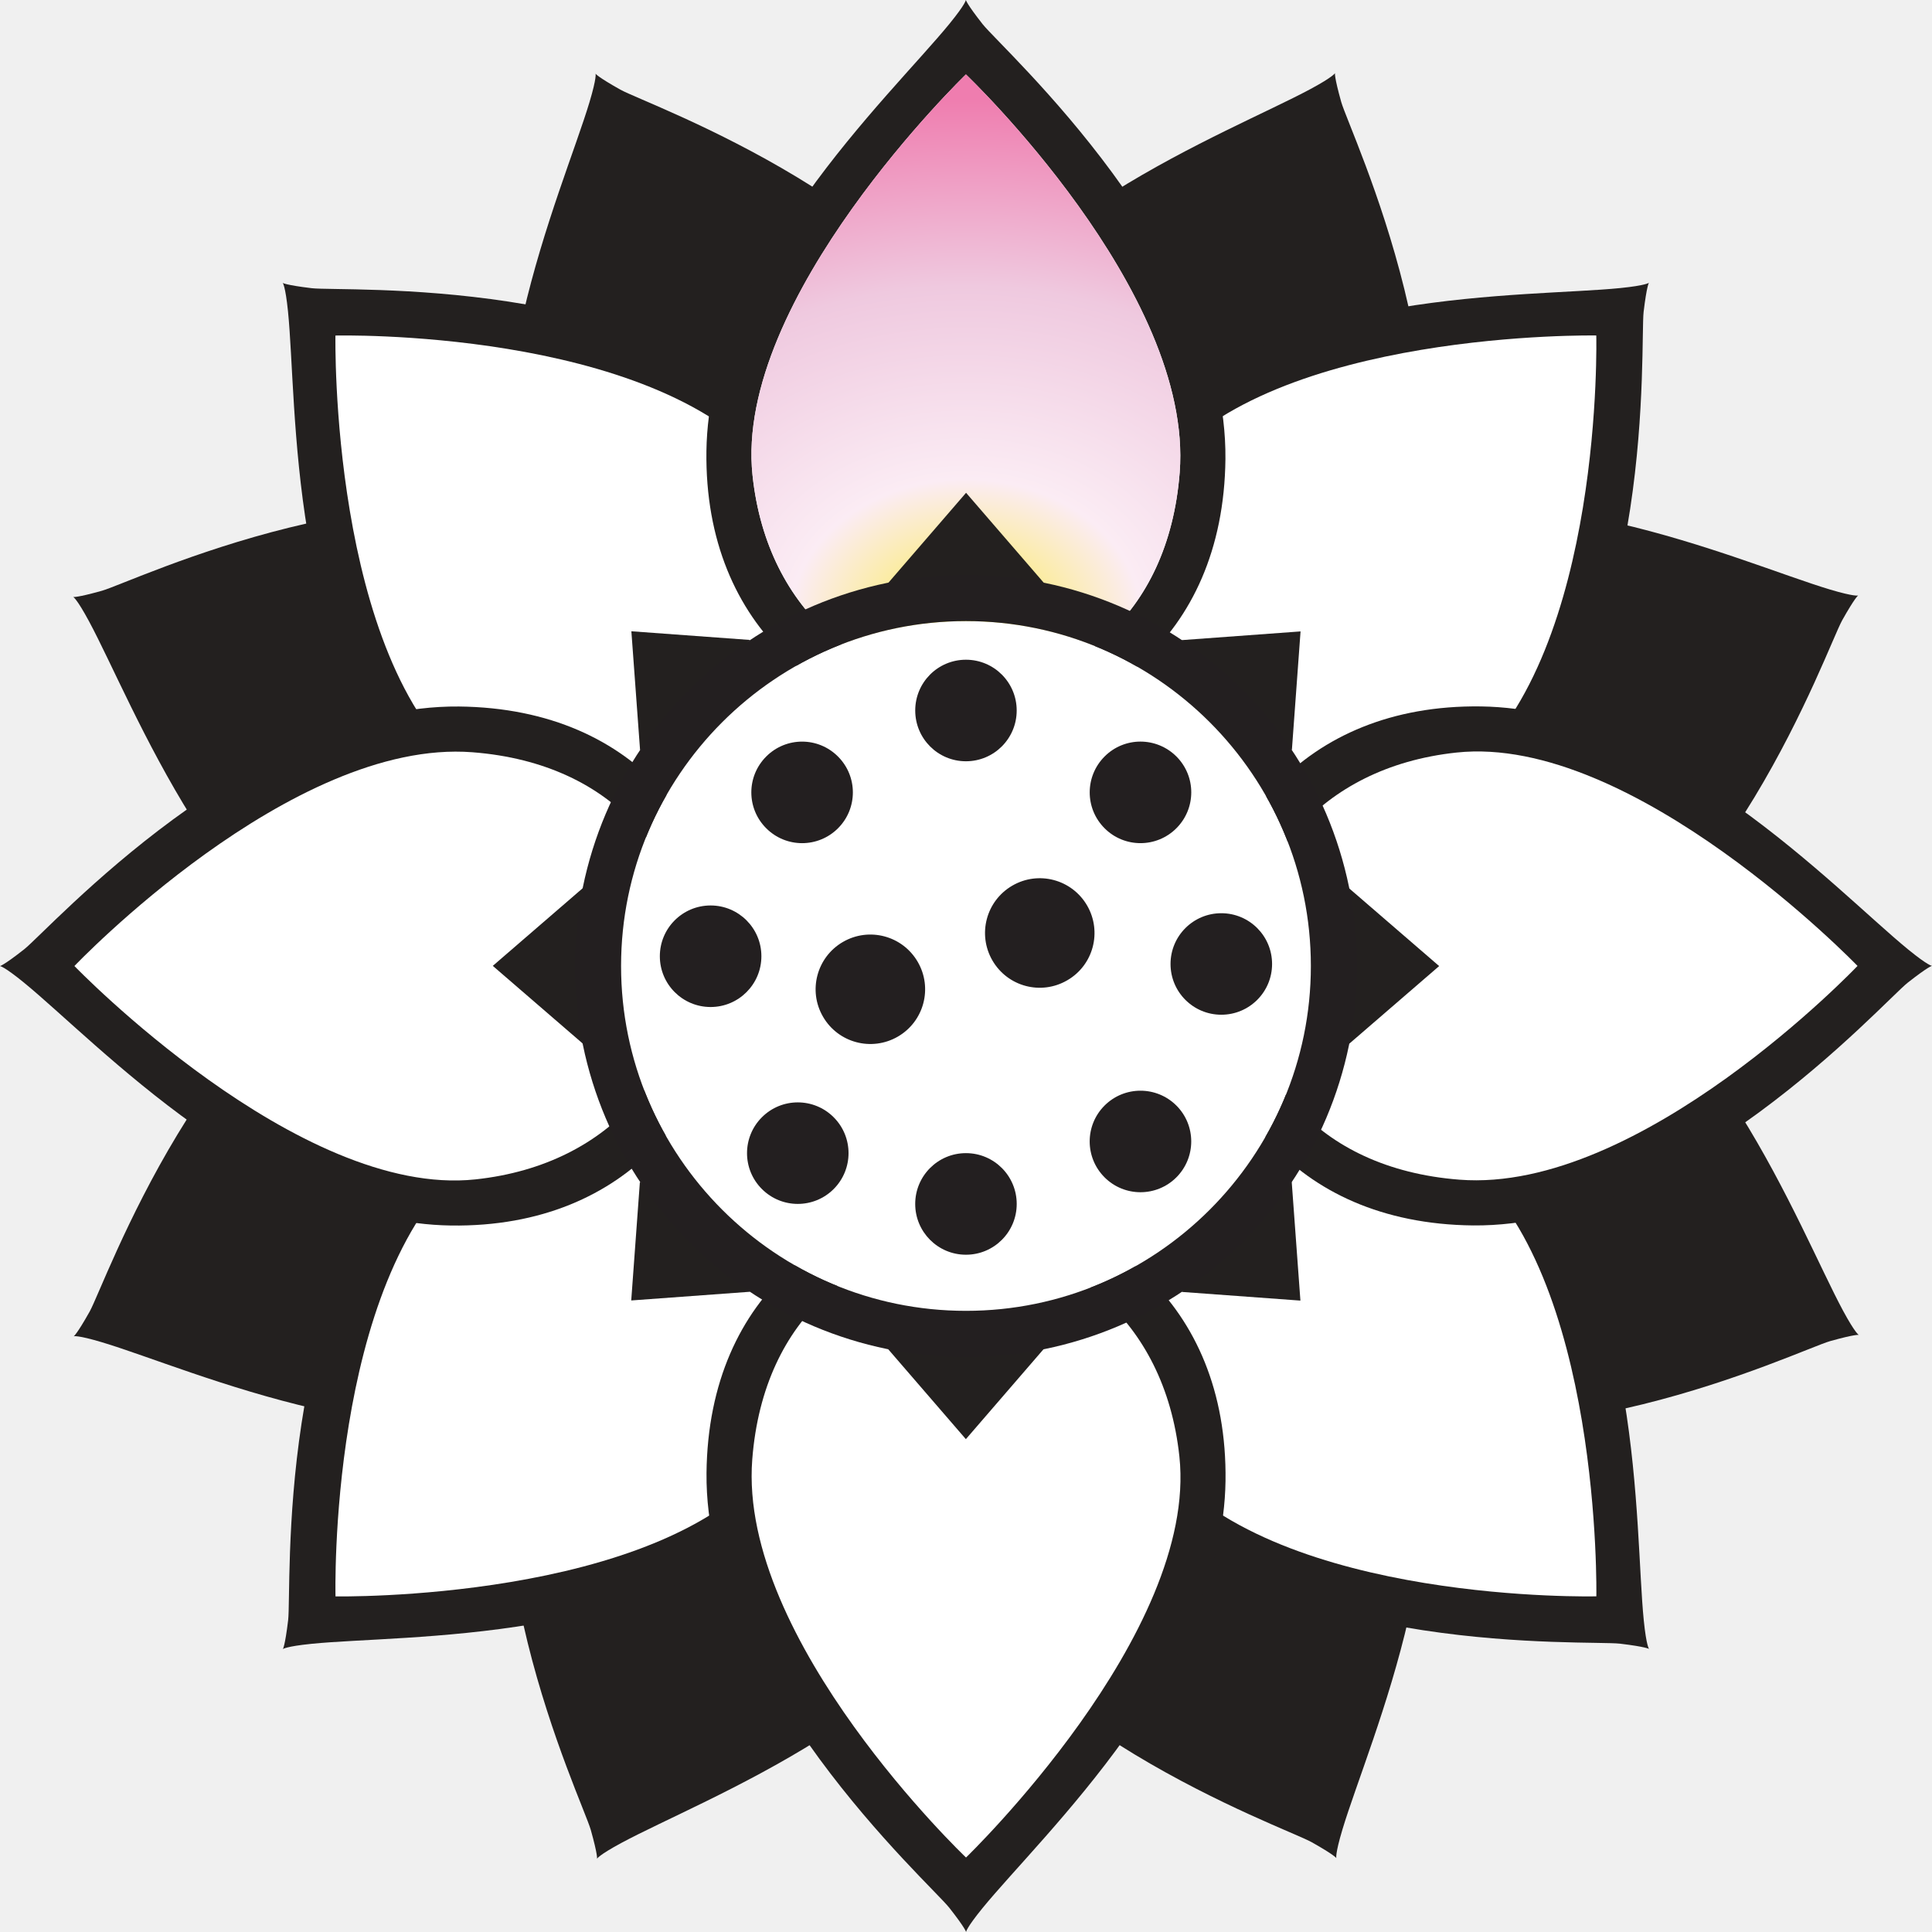
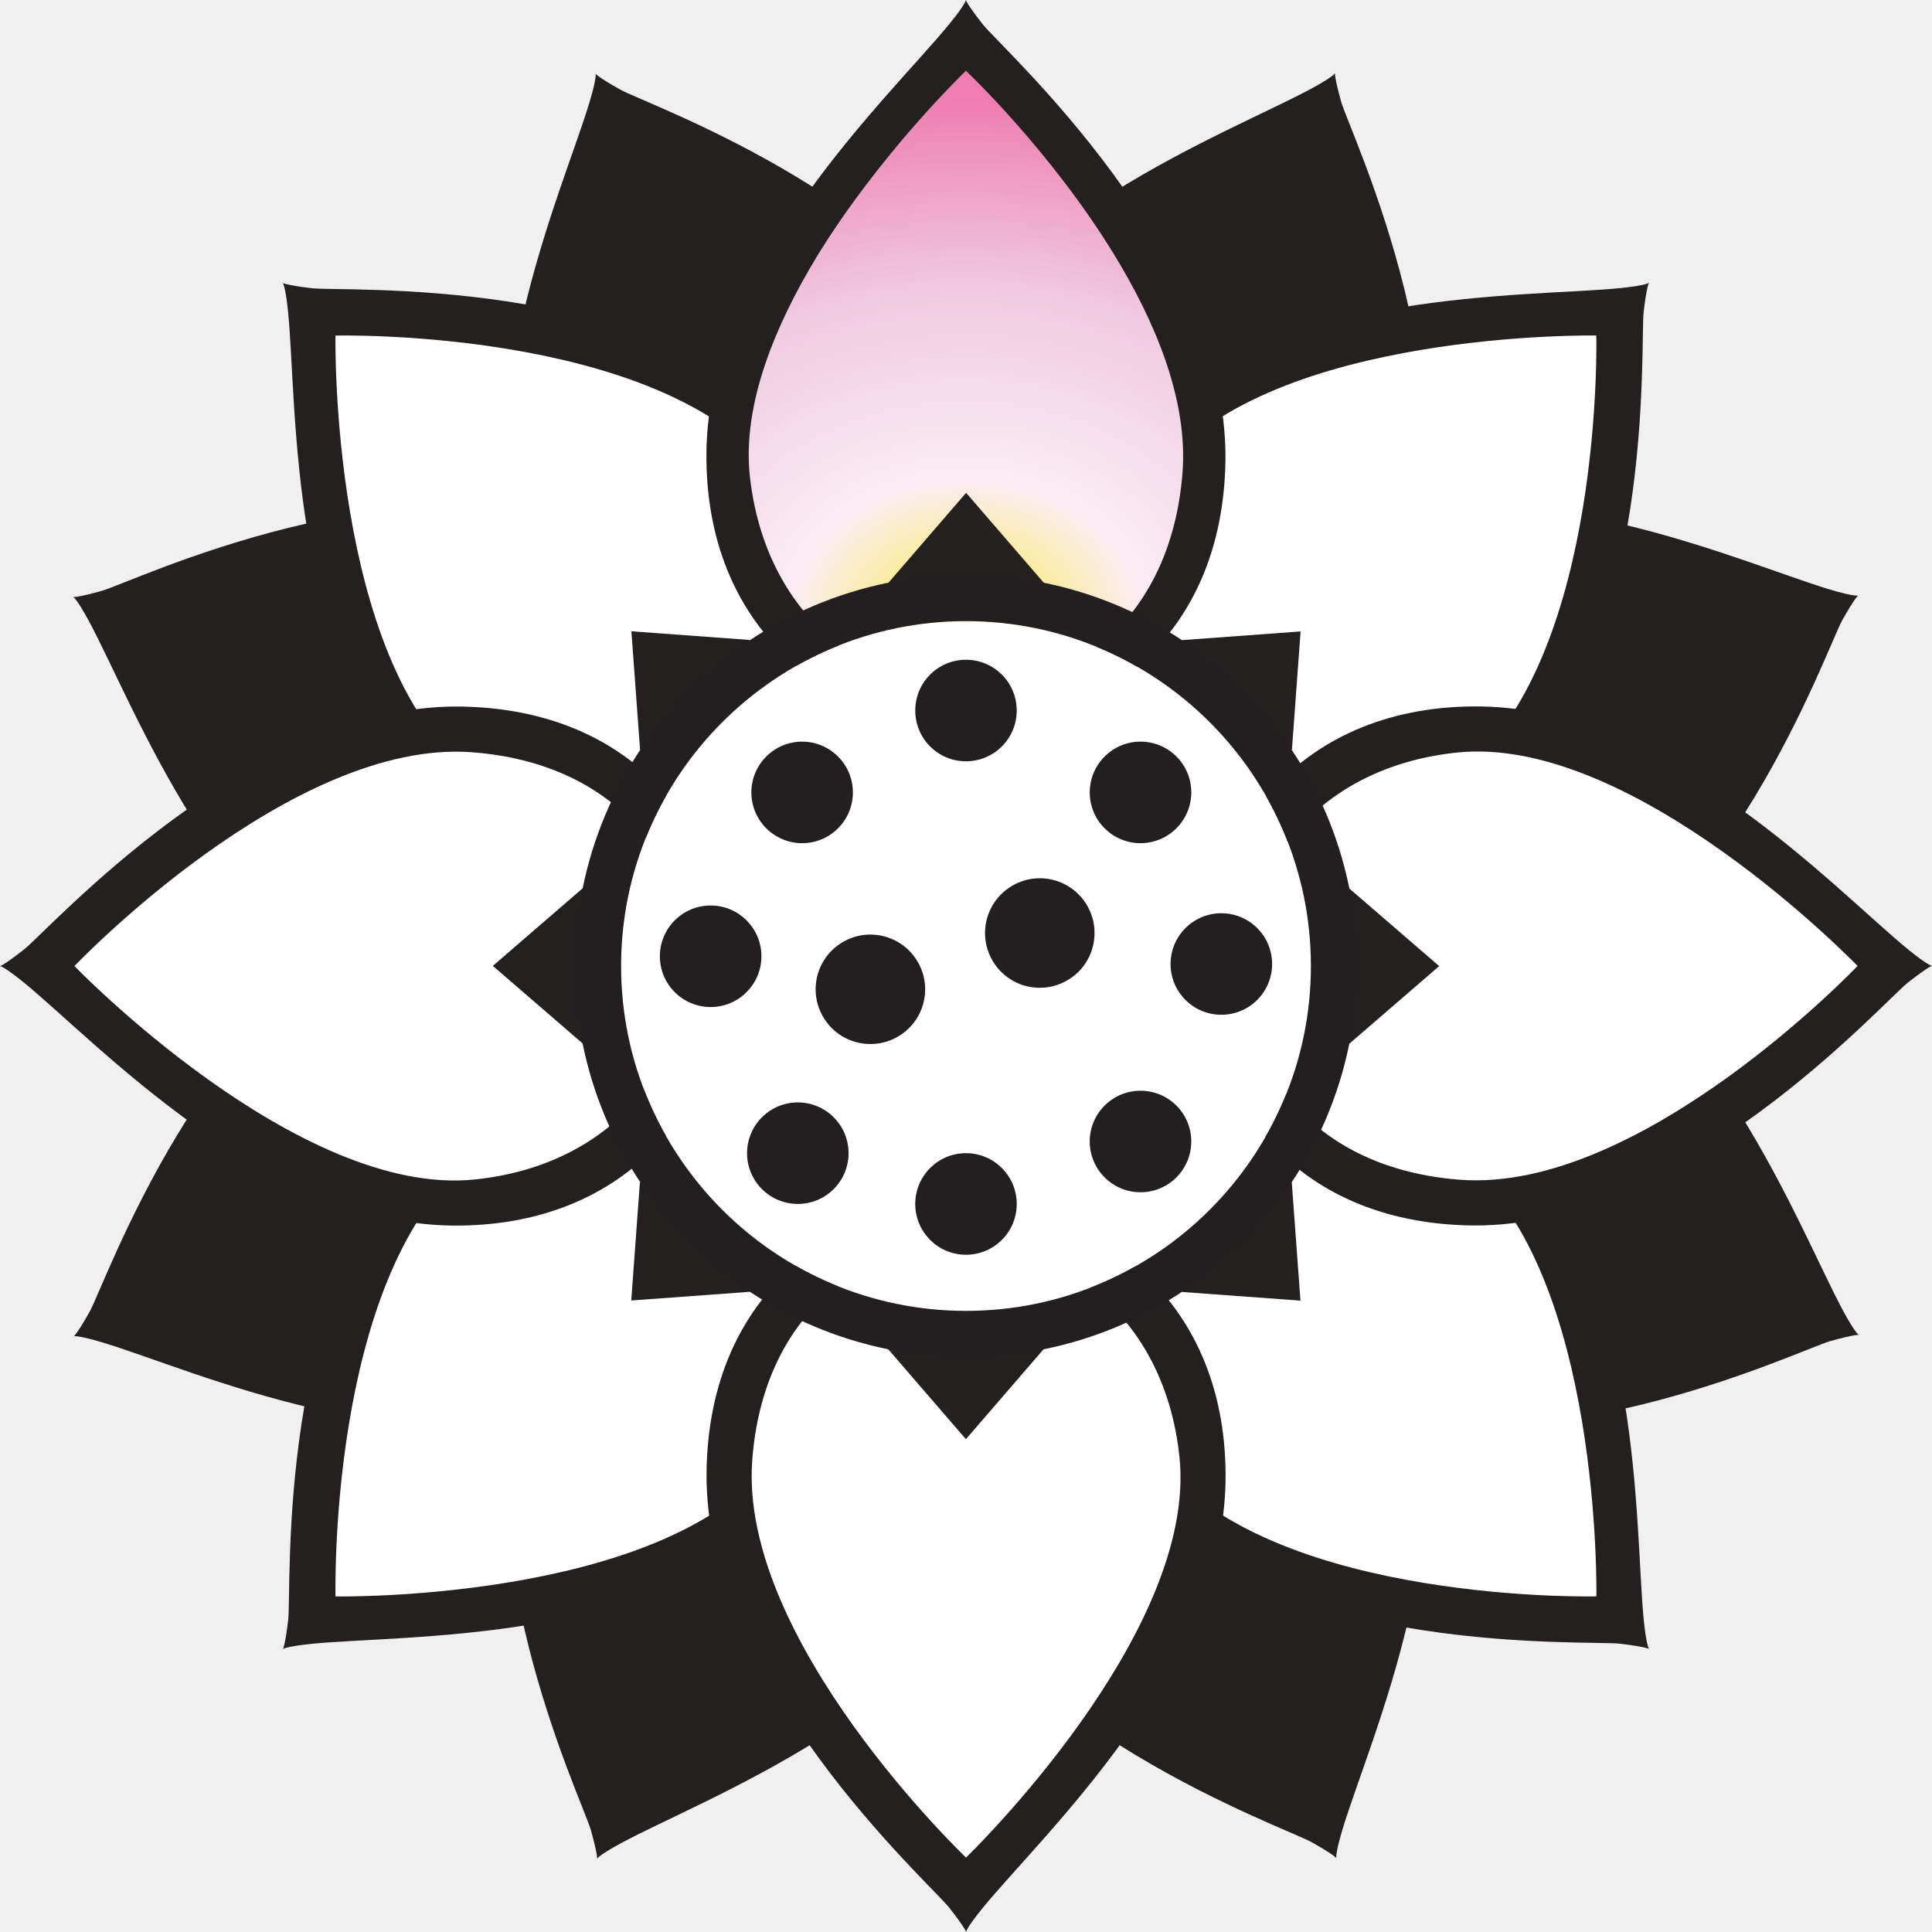
<svg xmlns="http://www.w3.org/2000/svg" width="400px" height="400px" version="1.1" xml:space="preserve" style="fill-rule:evenodd;clip-rule:evenodd;stroke-linejoin:round;stroke-miterlimit:2;">
-   <g transform="matrix(1,0,0,1,-0.006296,-0.006296)">
-     <g id="Layer1">
+   <g id="Layer1">
+     <g>
+       <g transform="matrix(100.9505,41.76714,41.76714,-100.9505,112.2667,82.81284)">
+         <path d="M-0.143,0.61C-0.143,0.61 -0.138,0.605 -0.133,0.556C-0.115,0.378 -0.133,-0.088 0.114,-0.342C0.59,-0.831 1.304,-0.151 0.82,0.343C0.543,0.625 -0.026,0.593 -0.088,0.6C-0.138,0.606 -0.143,0.61 -0.143,0.61Z" style="fill:rgb(35,32,31);fill-rule:nonzero;" />
+       </g>
+       <g transform="matrix(41.76714,-100.9505,-100.9505,-41.76714,82.82576,287.7107)">
+         <path d="M-0.143,0.61C-0.143,0.61 -0.138,0.605 -0.133,0.556C-0.115,0.378 -0.133,-0.088 0.114,-0.342C0.59,-0.831 1.304,-0.151 0.82,0.343C0.543,0.625 -0.026,0.593 -0.088,0.6C-0.138,0.606 -0.143,0.61 -0.143,0.61Z" style="fill:rgb(35,32,31);fill-rule:nonzero;" />
+       </g>
+       <g transform="matrix(-100.9505,-41.76714,-41.76714,100.9505,287.7237,317.1517)">
+         <path d="M-0.143,0.61C-0.143,0.61 -0.138,0.605 -0.133,0.556C-0.115,0.378 -0.133,-0.088 0.114,-0.342C0.59,-0.831 1.304,-0.151 0.82,0.343C0.543,0.625 -0.026,0.593 -0.088,0.6C-0.138,0.606 -0.143,0.61 -0.143,0.61Z" style="fill:rgb(35,32,31);fill-rule:nonzero;" />
+       </g>
+       <g transform="matrix(-41.76714,100.9505,100.9505,41.76714,317.1646,112.2538)">
+         <path d="M-0.143,0.61C-0.143,0.61 -0.138,0.605 -0.133,0.556C-0.115,0.378 -0.133,-0.088 0.114,-0.342C0.59,-0.831 1.304,-0.151 0.82,0.343C0.543,0.625 -0.026,0.593 -0.088,0.6C-0.138,0.606 -0.143,0.61 -0.143,0.61Z" style="fill:rgb(35,32,31);fill-rule:nonzero;" />
+       </g>
+       <g transform="matrix(100.9166,-41.84893,-41.84893,-100.9166,55.12306,179.1769)">
+         <path d="M-0.143,0.61C-0.143,0.61 -0.138,0.605 -0.133,0.556C-0.115,0.378 -0.133,-0.088 0.114,-0.342C0.59,-0.831 1.304,-0.151 0.82,0.343C0.543,0.625 -0.026,0.593 -0.088,0.6C-0.138,0.606 -0.143,0.61 -0.143,0.61Z" style="fill:rgb(35,32,31);fill-rule:nonzero;" />
+       </g>
+       <g transform="matrix(-41.84893,-100.9166,-100.9166,41.84893,179.1899,344.8795)">
+         <path d="M-0.143,0.61C-0.143,0.61 -0.138,0.605 -0.133,0.556C-0.115,0.378 -0.133,-0.088 0.114,-0.342C0.59,-0.831 1.304,-0.151 0.82,0.343C0.543,0.625 -0.026,0.593 -0.088,0.6C-0.138,0.606 -0.143,0.61 -0.143,0.61Z" style="fill:rgb(35,32,31);fill-rule:nonzero;" />
+       </g>
+       <g transform="matrix(-100.9166,41.84893,41.84893,100.9166,344.8924,220.8127)">
+         <path d="M-0.143,0.61C-0.143,0.61 -0.138,0.605 -0.133,0.556C-0.115,0.378 -0.133,-0.088 0.114,-0.342C0.59,-0.831 1.304,-0.151 0.82,0.343C0.543,0.625 -0.026,0.593 -0.088,0.6C-0.138,0.606 -0.143,0.61 -0.143,0.61Z" style="fill:rgb(35,32,31);fill-rule:nonzero;" />
+       </g>
+       <g transform="matrix(41.84893,100.9166,100.9166,-41.84893,220.8256,55.11012)">
+         <path d="M-0.143,0.61C-0.143,0.61 -0.138,0.605 -0.133,0.556C-0.115,0.378 -0.133,-0.088 0.114,-0.342C0.59,-0.831 1.304,-0.151 0.82,0.343C0.543,0.625 -0.026,0.593 -0.088,0.6C-0.138,0.606 -0.143,0.61 -0.143,0.61Z" style="fill:rgb(35,32,31);fill-rule:nonzero;" />
+       </g>
+     </g>
+     <g>
      <g>
-         <g transform="matrix(100.9505,41.76714,41.76714,-100.9505,112.2667,82.81284)">
+         <g transform="matrix(109.2497,0.031365,0.031365,-109.2497,74.14596,125.2279)">
          <path d="M-0.143,0.61C-0.143,0.61 -0.138,0.605 -0.133,0.556C-0.115,0.378 -0.133,-0.088 0.114,-0.342C0.59,-0.831 1.304,-0.151 0.82,0.343C0.543,0.625 -0.026,0.593 -0.088,0.6C-0.138,0.606 -0.143,0.61 -0.143,0.61Z" style="fill:rgb(35,32,31);fill-rule:nonzero;" />
        </g>
-         <g transform="matrix(41.76714,-100.9505,-100.9505,-41.76714,82.82576,287.7107)">
-           <path d="M-0.143,0.61C-0.143,0.61 -0.138,0.605 -0.133,0.556C-0.115,0.378 -0.133,-0.088 0.114,-0.342C0.59,-0.831 1.304,-0.151 0.82,0.343C0.543,0.625 -0.026,0.593 -0.088,0.6C-0.138,0.606 -0.143,0.61 -0.143,0.61Z" style="fill:rgb(35,32,31);fill-rule:nonzero;" />
-         </g>
-         <g transform="matrix(-100.9505,-41.76714,-41.76714,100.9505,287.7237,317.1517)">
-           <path d="M-0.143,0.61C-0.143,0.61 -0.138,0.605 -0.133,0.556C-0.115,0.378 -0.133,-0.088 0.114,-0.342C0.59,-0.831 1.304,-0.151 0.82,0.343C0.543,0.625 -0.026,0.593 -0.088,0.6C-0.138,0.606 -0.143,0.61 -0.143,0.61Z" style="fill:rgb(35,32,31);fill-rule:nonzero;" />
-         </g>
-         <g transform="matrix(-41.76714,100.9505,100.9505,41.76714,317.1646,112.2538)">
-           <path d="M-0.143,0.61C-0.143,0.61 -0.138,0.605 -0.133,0.556C-0.115,0.378 -0.133,-0.088 0.114,-0.342C0.59,-0.831 1.304,-0.151 0.82,0.343C0.543,0.625 -0.026,0.593 -0.088,0.6C-0.138,0.606 -0.143,0.61 -0.143,0.61Z" style="fill:rgb(35,32,31);fill-rule:nonzero;" />
-         </g>
-         <g transform="matrix(100.9166,-41.84893,-41.84893,-100.9166,55.12306,179.1769)">
-           <path d="M-0.143,0.61C-0.143,0.61 -0.138,0.605 -0.133,0.556C-0.115,0.378 -0.133,-0.088 0.114,-0.342C0.59,-0.831 1.304,-0.151 0.82,0.343C0.543,0.625 -0.026,0.593 -0.088,0.6C-0.138,0.606 -0.143,0.61 -0.143,0.61Z" style="fill:rgb(35,32,31);fill-rule:nonzero;" />
-         </g>
-         <g transform="matrix(-41.84893,-100.9166,-100.9166,41.84893,179.1899,344.8795)">
-           <path d="M-0.143,0.61C-0.143,0.61 -0.138,0.605 -0.133,0.556C-0.115,0.378 -0.133,-0.088 0.114,-0.342C0.59,-0.831 1.304,-0.151 0.82,0.343C0.543,0.625 -0.026,0.593 -0.088,0.6C-0.138,0.606 -0.143,0.61 -0.143,0.61Z" style="fill:rgb(35,32,31);fill-rule:nonzero;" />
-         </g>
-         <g transform="matrix(-100.9166,41.84893,41.84893,100.9166,344.8924,220.8127)">
-           <path d="M-0.143,0.61C-0.143,0.61 -0.138,0.605 -0.133,0.556C-0.115,0.378 -0.133,-0.088 0.114,-0.342C0.59,-0.831 1.304,-0.151 0.82,0.343C0.543,0.625 -0.026,0.593 -0.088,0.6C-0.138,0.606 -0.143,0.61 -0.143,0.61Z" style="fill:rgb(35,32,31);fill-rule:nonzero;" />
-         </g>
-         <g transform="matrix(41.84893,100.9166,100.9166,-41.84893,220.8256,55.11012)">
-           <path d="M-0.143,0.61C-0.143,0.61 -0.138,0.605 -0.133,0.556C-0.115,0.378 -0.133,-0.088 0.114,-0.342C0.59,-0.831 1.304,-0.151 0.82,0.343C0.543,0.625 -0.026,0.593 -0.088,0.6C-0.138,0.606 -0.143,0.61 -0.143,0.61Z" style="fill:rgb(35,32,31);fill-rule:nonzero;" />
+         <g transform="matrix(91.02376,0.026132,0.026132,-91.02376,80.08884,122.6393)">
+           <path d="M-0.117,0.584C-0.117,0.584 -0.13,-0.15 0.185,-0.404C0.682,-0.805 1.299,-0.216 0.867,0.288C0.598,0.602 -0.117,0.584 -0.117,0.584Z" style="fill:white;fill-rule:nonzero;" />
        </g>
      </g>
      <g>
-         <g>
-           <g transform="matrix(109.2497,0.031365,0.031365,-109.2497,74.14596,125.2279)">
-             <path d="M-0.143,0.61C-0.143,0.61 -0.138,0.605 -0.133,0.556C-0.115,0.378 -0.133,-0.088 0.114,-0.342C0.59,-0.831 1.304,-0.151 0.82,0.343C0.543,0.625 -0.026,0.593 -0.088,0.6C-0.138,0.606 -0.143,0.61 -0.143,0.61Z" style="fill:rgb(35,32,31);fill-rule:nonzero;" />
-           </g>
-           <g transform="matrix(91.02376,0.026132,0.026132,-91.02376,80.08884,122.6393)">
-             <path d="M-0.117,0.584C-0.117,0.584 -0.13,-0.15 0.185,-0.404C0.682,-0.805 1.299,-0.216 0.867,0.288C0.598,0.602 -0.117,0.584 -0.117,0.584Z" style="fill:white;fill-rule:nonzero;" />
-           </g>
+         <g transform="matrix(0.031365,-109.2497,-109.2497,-0.031365,125.2183,325.8308)">
+           <path d="M-0.143,0.61C-0.143,0.61 -0.138,0.605 -0.133,0.556C-0.115,0.378 -0.133,-0.088 0.114,-0.342C0.59,-0.831 1.304,-0.151 0.82,0.343C0.543,0.625 -0.026,0.593 -0.088,0.6C-0.138,0.606 -0.143,0.61 -0.143,0.61Z" style="fill:rgb(35,32,31);fill-rule:nonzero;" />
        </g>
-         <g>
-           <g transform="matrix(0.031365,-109.2497,-109.2497,-0.031365,125.2183,325.8308)">
-             <path d="M-0.143,0.61C-0.143,0.61 -0.138,0.605 -0.133,0.556C-0.115,0.378 -0.133,-0.088 0.114,-0.342C0.59,-0.831 1.304,-0.151 0.82,0.343C0.543,0.625 -0.026,0.593 -0.088,0.6C-0.138,0.606 -0.143,0.61 -0.143,0.61Z" style="fill:rgb(35,32,31);fill-rule:nonzero;" />
-           </g>
-           <g transform="matrix(0.026132,-91.02376,-91.02376,-0.026132,122.6297,319.8879)">
-             <path d="M-0.117,0.584C-0.117,0.584 -0.13,-0.15 0.185,-0.404C0.682,-0.805 1.299,-0.216 0.867,0.288C0.598,0.602 -0.117,0.584 -0.117,0.584Z" style="fill:white;fill-rule:nonzero;" />
-           </g>
-         </g>
-         <g>
-           <g transform="matrix(-109.2497,-0.031365,-0.031365,109.2497,325.8212,274.7585)">
-             <path d="M-0.143,0.61C-0.143,0.61 -0.138,0.605 -0.133,0.556C-0.115,0.378 -0.133,-0.088 0.114,-0.342C0.59,-0.831 1.304,-0.151 0.82,0.343C0.543,0.625 -0.026,0.593 -0.088,0.6C-0.138,0.606 -0.143,0.61 -0.143,0.61Z" style="fill:rgb(35,32,31);fill-rule:nonzero;" />
-           </g>
-           <g transform="matrix(-91.02376,-0.026132,-0.026132,91.02376,319.8783,277.3471)">
-             <path d="M-0.117,0.584C-0.117,0.584 -0.13,-0.15 0.185,-0.404C0.682,-0.805 1.299,-0.216 0.867,0.288C0.598,0.602 -0.117,0.584 -0.117,0.584Z" style="fill:white;fill-rule:nonzero;" />
-           </g>
-         </g>
-         <g>
-           <g transform="matrix(-0.031365,109.2497,109.2497,0.031365,274.7489,74.15558)">
-             <path d="M-0.143,0.61C-0.143,0.61 -0.138,0.605 -0.133,0.556C-0.115,0.378 -0.133,-0.088 0.114,-0.342C0.59,-0.831 1.304,-0.151 0.82,0.343C0.543,0.625 -0.026,0.593 -0.088,0.6C-0.138,0.606 -0.143,0.61 -0.143,0.61Z" style="fill:rgb(35,32,31);fill-rule:nonzero;" />
-           </g>
-           <g transform="matrix(-0.026132,91.02376,91.02376,0.026132,277.3375,80.09846)">
-             <path d="M-0.117,0.584C-0.117,0.584 -0.13,-0.15 0.185,-0.404C0.682,-0.805 1.299,-0.216 0.867,0.288C0.598,0.602 -0.117,0.584 -0.117,0.584Z" style="fill:white;fill-rule:nonzero;" />
-           </g>
+         <g transform="matrix(0.026132,-91.02376,-91.02376,-0.026132,122.6297,319.8879)">
+           <path d="M-0.117,0.584C-0.117,0.584 -0.13,-0.15 0.185,-0.404C0.682,-0.805 1.299,-0.216 0.867,0.288C0.598,0.602 -0.117,0.584 -0.117,0.584Z" style="fill:white;fill-rule:nonzero;" />
        </g>
      </g>
      <g>
-         <g transform="matrix(-21.81887,21.80635,21.80635,21.81887,149.441,125.9989)">
-           <path d="M0.537,-0.321L0.015,0.283L1.06,0.285L0.537,-0.321Z" style="fill:rgb(35,32,31);fill-rule:nonzero;" />
+         <g transform="matrix(-109.2497,-0.031365,-0.031365,109.2497,325.8212,274.7585)">
+           <path d="M-0.143,0.61C-0.143,0.61 -0.138,0.605 -0.133,0.556C-0.115,0.378 -0.133,-0.088 0.114,-0.342C0.59,-0.831 1.304,-0.151 0.82,0.343C0.543,0.625 -0.026,0.593 -0.088,0.6C-0.138,0.606 -0.143,0.61 -0.143,0.61Z" style="fill:rgb(35,32,31);fill-rule:nonzero;" />
        </g>
-         <g transform="matrix(21.80635,21.81887,21.81887,-21.80635,125.9893,250.5358)">
-           <path d="M0.537,-0.321L0.015,0.283L1.06,0.285L0.537,-0.321Z" style="fill:rgb(35,32,31);fill-rule:nonzero;" />
-         </g>
-         <g transform="matrix(21.81887,-21.80635,-21.80635,-21.81887,250.5262,273.9875)">
-           <path d="M0.537,-0.321L0.015,0.283L1.06,0.285L0.537,-0.321Z" style="fill:rgb(35,32,31);fill-rule:nonzero;" />
-         </g>
-         <g transform="matrix(-21.80635,-21.81887,-21.81887,21.80635,273.9779,149.4506)">
-           <path d="M0.537,-0.321L0.015,0.283L1.06,0.285L0.537,-0.321Z" style="fill:rgb(35,32,31);fill-rule:nonzero;" />
+         <g transform="matrix(-91.02376,-0.026132,-0.026132,91.02376,319.8783,277.3471)">
+           <path d="M-0.117,0.584C-0.117,0.584 -0.13,-0.15 0.185,-0.404C0.682,-0.805 1.299,-0.216 0.867,0.288C0.598,0.602 -0.117,0.584 -0.117,0.584Z" style="fill:white;fill-rule:nonzero;" />
        </g>
      </g>
      <g>
-         <g>
-           <g transform="matrix(77.27336,-77.22901,-77.22901,-77.27336,58.1523,236.1136)">
-             <path d="M-0.143,0.61C-0.143,0.61 -0.138,0.605 -0.133,0.556C-0.115,0.378 -0.133,-0.088 0.114,-0.342C0.59,-0.831 1.304,-0.151 0.82,0.343C0.543,0.625 -0.026,0.593 -0.088,0.6C-0.138,0.606 -0.143,0.61 -0.143,0.61Z" style="fill:rgb(35,32,31);fill-rule:nonzero;" />
-           </g>
-           <g transform="matrix(64.382,-64.34504,-64.34504,-64.382,60.52415,230.0809)">
-             <path d="M-0.117,0.584C-0.117,0.584 -0.13,-0.15 0.185,-0.404C0.682,-0.805 1.299,-0.216 0.867,0.288C0.598,0.602 -0.117,0.584 -0.117,0.584Z" style="fill:white;fill-rule:nonzero;" />
-           </g>
+         <g transform="matrix(-0.031365,109.2497,109.2497,0.031365,274.7489,74.15558)">
+           <path d="M-0.143,0.61C-0.143,0.61 -0.138,0.605 -0.133,0.556C-0.115,0.378 -0.133,-0.088 0.114,-0.342C0.59,-0.831 1.304,-0.151 0.82,0.343C0.543,0.625 -0.026,0.593 -0.088,0.6C-0.138,0.606 -0.143,0.61 -0.143,0.61Z" style="fill:rgb(35,32,31);fill-rule:nonzero;" />
        </g>
-         <g>
-           <g transform="matrix(-77.22901,-77.27336,-77.27336,77.22901,236.1136,341.8477)">
-             <path d="M-0.143,0.61C-0.143,0.61 -0.138,0.605 -0.133,0.556C-0.115,0.378 -0.133,-0.088 0.114,-0.342C0.59,-0.831 1.304,-0.151 0.82,0.343C0.543,0.625 -0.026,0.593 -0.088,0.6C-0.138,0.606 -0.143,0.61 -0.143,0.61Z" style="fill:rgb(35,32,31);fill-rule:nonzero;" />
-           </g>
-           <g transform="matrix(-64.34504,-64.382,-64.382,64.34504,230.0809,339.4759)">
-             <path d="M-0.117,0.584C-0.117,0.584 -0.13,-0.15 0.185,-0.404C0.682,-0.805 1.299,-0.216 0.867,0.288C0.598,0.602 -0.117,0.584 -0.117,0.584Z" style="fill:white;fill-rule:nonzero;" />
-           </g>
-         </g>
-         <g>
-           <g transform="matrix(-77.27336,77.22901,77.22901,77.27336,341.8477,163.8864)">
-             <path d="M-0.143,0.61C-0.143,0.61 -0.138,0.605 -0.133,0.556C-0.115,0.378 -0.133,-0.088 0.114,-0.342C0.59,-0.831 1.304,-0.151 0.82,0.343C0.543,0.625 -0.026,0.593 -0.088,0.6C-0.138,0.606 -0.143,0.61 -0.143,0.61Z" style="fill:rgb(35,32,31);fill-rule:nonzero;" />
-           </g>
-           <g transform="matrix(-64.382,64.34504,64.34504,64.382,339.4759,169.9191)">
-             <path d="M-0.117,0.584C-0.117,0.584 -0.13,-0.15 0.185,-0.404C0.682,-0.805 1.299,-0.216 0.867,0.288C0.598,0.602 -0.117,0.584 -0.117,0.584Z" style="fill:white;fill-rule:nonzero;" />
-           </g>
-         </g>
-         <g>
-           <g transform="matrix(77.22901,77.27336,77.27336,-77.22901,163.8864,58.1523)">
-             <path d="M-0.143,0.61C-0.143,0.61 -0.138,0.605 -0.133,0.556C-0.115,0.378 -0.133,-0.088 0.114,-0.342C0.59,-0.831 1.304,-0.151 0.82,0.343C0.543,0.625 -0.026,0.593 -0.088,0.6C-0.138,0.606 -0.143,0.61 -0.143,0.61Z" style="fill:rgb(35,32,31);fill-rule:nonzero;" />
-           </g>
-           <g transform="matrix(64.34504,64.382,64.382,-64.34504,169.9191,60.52415)">
-             <path d="M-0.117,0.584C-0.117,0.584 -0.13,-0.15 0.185,-0.404C0.682,-0.805 1.299,-0.216 0.867,0.288C0.598,0.602 -0.117,0.584 -0.117,0.584Z" style="fill:white;fill-rule:nonzero;" />
-           </g>
+         <g transform="matrix(-0.026132,91.02376,91.02376,0.026132,277.3375,80.09846)">
+           <path d="M-0.117,0.584C-0.117,0.584 -0.13,-0.15 0.185,-0.404C0.682,-0.805 1.299,-0.216 0.867,0.288C0.598,0.602 -0.117,0.584 -0.117,0.584Z" style="fill:white;fill-rule:nonzero;" />
        </g>
      </g>
-       <g id="_1" transform="matrix(64.34504,64.382,64.382,-64.34504,169.9191,60.52415)">
-         <path d="M-0.117,0.584C-0.117,0.584 -0.13,-0.15 0.185,-0.404C0.682,-0.805 1.299,-0.216 0.867,0.288C0.598,0.602 -0.117,0.584 -0.117,0.584Z" style="fill:url(#_Radial1);fill-rule:nonzero;" />
+     </g>
+     <g>
+       <g transform="matrix(-21.81887,21.80635,21.80635,21.81887,149.441,125.9989)">
+         <path d="M0.537,-0.321L0.015,0.283L1.06,0.285L0.537,-0.321Z" style="fill:rgb(35,32,31);fill-rule:nonzero;" />
      </g>
+       <g transform="matrix(21.80635,21.81887,21.81887,-21.80635,125.9893,250.5358)">
+         <path d="M0.537,-0.321L0.015,0.283L1.06,0.285L0.537,-0.321Z" style="fill:rgb(35,32,31);fill-rule:nonzero;" />
+       </g>
+       <g transform="matrix(21.81887,-21.80635,-21.80635,-21.81887,250.5262,273.9875)">
+         <path d="M0.537,-0.321L0.015,0.283L1.06,0.285L0.537,-0.321Z" style="fill:rgb(35,32,31);fill-rule:nonzero;" />
+       </g>
+       <g transform="matrix(-21.80635,-21.81887,-21.81887,21.80635,273.9779,149.4506)">
+         <path d="M0.537,-0.321L0.015,0.283L1.06,0.285L0.537,-0.321Z" style="fill:rgb(35,32,31);fill-rule:nonzero;" />
+       </g>
+     </g>
+     <g>
      <g>
-         <g transform="matrix(-0.008856,30.84769,30.84769,0.008856,111.9391,183.4171)">
-           <path d="M0.537,-0.321L0.015,0.283L1.06,0.285L0.537,-0.321Z" style="fill:rgb(35,32,31);fill-rule:nonzero;" />
+         <g transform="matrix(77.27336,-77.22901,-77.22901,-77.27336,58.1523,236.1136)">
+           <path d="M-0.143,0.61C-0.143,0.61 -0.138,0.605 -0.133,0.556C-0.115,0.378 -0.133,-0.088 0.114,-0.342C0.59,-0.831 1.304,-0.151 0.82,0.343C0.543,0.625 -0.026,0.593 -0.088,0.6C-0.138,0.606 -0.143,0.61 -0.143,0.61Z" style="fill:rgb(35,32,31);fill-rule:nonzero;" />
        </g>
-         <g transform="matrix(30.84769,0.008856,0.008856,-30.84769,183.4171,288.0609)">
-           <path d="M0.537,-0.321L0.015,0.283L1.06,0.285L0.537,-0.321Z" style="fill:rgb(35,32,31);fill-rule:nonzero;" />
-         </g>
-         <g transform="matrix(0.008856,-30.84769,-30.84769,-0.008856,288.0609,216.5829)">
-           <path d="M0.537,-0.321L0.015,0.283L1.06,0.285L0.537,-0.321Z" style="fill:rgb(35,32,31);fill-rule:nonzero;" />
-         </g>
-         <g transform="matrix(-30.84769,-0.008856,-0.008856,30.84769,216.5829,111.9391)">
-           <path d="M0.537,-0.321L0.015,0.283L1.06,0.285L0.537,-0.321Z" style="fill:rgb(35,32,31);fill-rule:nonzero;" />
+         <g transform="matrix(64.382,-64.34504,-64.34504,-64.382,60.52415,230.0809)">
+           <path d="M-0.117,0.584C-0.117,0.584 -0.13,-0.15 0.185,-0.404C0.682,-0.805 1.299,-0.216 0.867,0.288C0.598,0.602 -0.117,0.584 -0.117,0.584Z" style="fill:white;fill-rule:nonzero;" />
        </g>
      </g>
      <g>
-         <g transform="matrix(-8.342978,0,0,8.342978,200,271.4075)">
-           <path d="M0,-17.118C4.719,-17.118 8.559,-13.278 8.559,-8.558C8.559,-3.84 4.719,0 0,0C-4.719,0 -8.559,-3.84 -8.559,-8.558C-8.559,-13.278 -4.719,-17.118 0,-17.118" style="fill:white;fill-rule:nonzero;" />
+         <g transform="matrix(-77.22901,-77.27336,-77.27336,77.22901,236.1136,341.8477)">
+           <path d="M-0.143,0.61C-0.143,0.61 -0.138,0.605 -0.133,0.556C-0.115,0.378 -0.133,-0.088 0.114,-0.342C0.59,-0.831 1.304,-0.151 0.82,0.343C0.543,0.625 -0.026,0.593 -0.088,0.6C-0.138,0.606 -0.143,0.61 -0.143,0.61Z" style="fill:rgb(35,32,31);fill-rule:nonzero;" />
        </g>
-         <g transform="matrix(8.342978,0,0,8.342978,200,280.9644)">
-           <path d="M0,-19.409C-5.351,-19.409 -9.705,-15.055 -9.705,-9.704C-9.705,-4.354 -5.351,0 0,0C5.351,0 9.705,-4.354 9.705,-9.704C9.705,-15.055 5.351,-19.409 0,-19.409M0,-1.146C-4.719,-1.146 -8.559,-4.985 -8.559,-9.704C-8.559,-14.424 -4.719,-18.263 0,-18.263C4.719,-18.263 8.559,-14.424 8.559,-9.704C8.559,-4.985 4.719,-1.146 0,-1.146" style="fill:rgb(35,31,32);fill-rule:nonzero;" />
+         <g transform="matrix(-64.34504,-64.382,-64.382,64.34504,230.0809,339.4759)">
+           <path d="M-0.117,0.584C-0.117,0.584 -0.13,-0.15 0.185,-0.404C0.682,-0.805 1.299,-0.216 0.867,0.288C0.598,0.602 -0.117,0.584 -0.117,0.584Z" style="fill:white;fill-rule:nonzero;" />
        </g>
-         <g transform="matrix(0,-8.342978,-8.342978,0,199.9983,136.6034)">
-           <path d="M-1.259,-1.259C-1.955,-1.259 -2.519,-0.696 -2.519,0.001C-2.519,0.697 -1.955,1.259 -1.259,1.259C-0.563,1.259 0.001,0.697 0.001,0.001C0.001,-0.696 -0.563,-1.259 -1.259,-1.259" style="fill:rgb(35,31,32);fill-rule:nonzero;" />
+       </g>
+       <g>
+         <g transform="matrix(-77.27336,77.22901,77.22901,77.27336,341.8477,163.8864)">
+           <path d="M-0.143,0.61C-0.143,0.61 -0.138,0.605 -0.133,0.556C-0.115,0.378 -0.133,-0.088 0.114,-0.342C0.59,-0.831 1.304,-0.151 0.82,0.343C0.543,0.625 -0.026,0.593 -0.088,0.6C-0.138,0.606 -0.143,0.61 -0.143,0.61Z" style="fill:rgb(35,32,31);fill-rule:nonzero;" />
        </g>
-         <g transform="matrix(0,-8.342978,-8.342978,0,200.0025,238.7598)">
-           <path d="M-1.26,-1.259C-0.564,-1.259 0.001,-0.696 0.001,0.001C0.001,0.697 -0.564,1.26 -1.26,1.26C-1.955,1.26 -2.52,0.697 -2.52,0.001C-2.52,-0.696 -1.955,-1.259 -1.26,-1.259" style="fill:rgb(35,31,32);fill-rule:nonzero;" />
+         <g transform="matrix(-64.382,64.34504,64.34504,64.382,339.4759,169.9191)">
+           <path d="M-0.117,0.584C-0.117,0.584 -0.13,-0.15 0.185,-0.404C0.682,-0.805 1.299,-0.216 0.867,0.288C0.598,0.602 -0.117,0.584 -0.117,0.584Z" style="fill:white;fill-rule:nonzero;" />
        </g>
-         <g transform="matrix(-8.342978,0,0,8.342978,147.1314,208.4982)">
-           <path d="M0,-2.52C-0.695,-2.52 -1.26,-1.957 -1.26,-1.26C-1.26,-0.564 -0.695,0 0,0C0.696,0 1.26,-0.564 1.26,-1.26C1.26,-1.957 0.696,-2.52 0,-2.52" style="fill:rgb(35,31,32);fill-rule:nonzero;" />
+       </g>
+       <g>
+         <g transform="matrix(77.22901,77.27336,77.27336,-77.22901,163.8864,58.1523)">
+           <path d="M-0.143,0.61C-0.143,0.61 -0.138,0.605 -0.133,0.556C-0.115,0.378 -0.133,-0.088 0.114,-0.342C0.59,-0.831 1.304,-0.151 0.82,0.343C0.543,0.625 -0.026,0.593 -0.088,0.6C-0.138,0.606 -0.143,0.61 -0.143,0.61Z" style="fill:rgb(35,32,31);fill-rule:nonzero;" />
        </g>
-         <g transform="matrix(-8.342978,0,0,8.342978,252.8644,210.095)">
-           <path d="M0,-2.519C0.696,-2.519 1.26,-1.956 1.26,-1.259C1.26,-0.563 0.696,0 0,0C-0.696,0 -1.26,-0.563 -1.26,-1.259C-1.26,-1.956 -0.696,-2.519 0,-2.519" style="fill:rgb(35,31,32);fill-rule:nonzero;" />
+         <g transform="matrix(64.34504,64.382,64.382,-64.34504,169.9191,60.52415)">
+           <path d="M-0.117,0.584C-0.117,0.584 -0.13,-0.15 0.185,-0.404C0.682,-0.805 1.299,-0.216 0.867,0.288C0.598,0.602 -0.117,0.584 -0.117,0.584Z" style="fill:white;fill-rule:nonzero;" />
        </g>
-         <g transform="matrix(-5.899376,-5.899376,-5.899376,5.899376,155.564,164.0551)">
-           <path d="M-0.892,-2.149C-1.588,-2.149 -2.151,-1.586 -2.151,-0.89C-2.151,-0.194 -1.588,0.369 -0.892,0.369C-0.195,0.37 0.368,-0.193 0.368,-0.891C0.368,-1.587 -0.195,-2.15 -0.892,-2.149" style="fill:rgb(35,31,32);fill-rule:nonzero;" />
-         </g>
-         <g transform="matrix(-5.899376,-5.899376,-5.899376,5.899376,225.6111,236.3366)">
-           <path d="M-0.891,-2.152C-0.196,-2.151 0.368,-1.588 0.369,-0.892C0.369,-0.196 -0.194,0.368 -0.891,0.368C-1.587,0.368 -2.151,-0.196 -2.151,-0.892C-2.15,-1.588 -1.586,-2.152 -0.891,-2.152" style="fill:rgb(35,31,32);fill-rule:nonzero;" />
-         </g>
-         <g transform="matrix(-5.899376,5.899376,5.899376,5.899376,175.6874,238.7531)">
-           <path d="M0.891,-2.15C0.195,-2.151 -0.369,-1.586 -0.369,-0.891C-0.369,-0.195 0.195,0.369 0.891,0.369C1.586,0.369 2.151,-0.195 2.15,-0.891C2.151,-1.586 1.586,-2.15 0.891,-2.15" style="fill:rgb(35,31,32);fill-rule:nonzero;" />
-         </g>
-         <g transform="matrix(-7.216936,4.185823,4.185823,7.216936,190.0413,210.457)">
-           <path d="M0.681,-2.533C-0.069,-2.533 -0.677,-1.926 -0.677,-1.174C-0.677,-0.424 -0.07,0.183 0.681,0.183C1.432,0.182 2.04,-0.426 2.039,-1.176C2.04,-1.926 1.431,-2.533 0.681,-2.533" style="fill:rgb(35,31,32);fill-rule:nonzero;" />
-         </g>
-         <g transform="matrix(-5.89772,5.901032,5.901032,5.89772,246.6423,164.0517)">
-           <path d="M0.891,-2.15C1.587,-2.15 2.151,-1.587 2.151,-0.891C2.152,-0.195 1.588,0.369 0.891,0.369C0.195,0.369 -0.369,-0.194 -0.369,-0.89C-0.368,-1.586 0.194,-2.151 0.891,-2.15" style="fill:rgb(35,31,32);fill-rule:nonzero;" />
-         </g>
-         <g transform="matrix(-7.216936,4.185823,4.185823,7.216936,225.1181,198.8055)">
-           <path d="M0.681,-2.534C1.432,-2.534 2.039,-1.927 2.04,-1.176C2.04,-0.424 1.433,0.183 0.681,0.182C-0.068,0.184 -0.676,-0.424 -0.677,-1.175C-0.677,-1.927 -0.069,-2.535 0.681,-2.534" style="fill:rgb(35,31,32);fill-rule:nonzero;" />
-         </g>
+       </g>
+     </g>
+     <g id="_1" transform="matrix(64.34504,64.382,64.382,-64.34504,169.9191,60.52415)">
+       <path d="M-0.117,0.59C-0.117,0.59 0.141,0.597 0.406,0.534C0.583,0.492 0.763,0.419 0.872,0.292C1.09,0.037 1.043,-0.239 0.879,-0.401C0.714,-0.563 0.433,-0.611 0.181,-0.409C0.054,-0.306 -0.02,-0.127 -0.064,0.052C-0.128,0.319 -0.123,0.584 -0.123,0.584L-0.123,0.59L-0.117,0.59Z" style="fill:url(#_Radial1);fill-rule:nonzero;" />
+     </g>
+     <g>
+       <g transform="matrix(-0.008856,30.84769,30.84769,0.008856,111.9391,183.4171)">
+         <path d="M0.537,-0.321L0.015,0.283L1.06,0.285L0.537,-0.321Z" style="fill:rgb(35,32,31);fill-rule:nonzero;" />
+       </g>
+       <g transform="matrix(30.84769,0.008856,0.008856,-30.84769,183.4171,288.0609)">
+         <path d="M0.537,-0.321L0.015,0.283L1.06,0.285L0.537,-0.321Z" style="fill:rgb(35,32,31);fill-rule:nonzero;" />
+       </g>
+       <g transform="matrix(0.008856,-30.84769,-30.84769,-0.008856,288.0609,216.5829)">
+         <path d="M0.537,-0.321L0.015,0.283L1.06,0.285L0.537,-0.321Z" style="fill:rgb(35,32,31);fill-rule:nonzero;" />
+       </g>
+       <g transform="matrix(-30.84769,-0.008856,-0.008856,30.84769,216.5829,111.9391)">
+         <path d="M0.537,-0.321L0.015,0.283L1.06,0.285L0.537,-0.321Z" style="fill:rgb(35,32,31);fill-rule:nonzero;" />
+       </g>
+     </g>
+     <g>
+       <g transform="matrix(-8.342978,0,0,8.342978,200,271.4075)">
+         <path d="M0,-17.118C4.719,-17.118 8.559,-13.278 8.559,-8.558C8.559,-3.84 4.719,0 0,0C-4.719,0 -8.559,-3.84 -8.559,-8.558C-8.559,-13.278 -4.719,-17.118 0,-17.118" style="fill:white;fill-rule:nonzero;" />
+       </g>
+       <g transform="matrix(8.342978,0,0,8.342978,200,280.9644)">
+         <path d="M0,-19.409C-5.351,-19.409 -9.705,-15.055 -9.705,-9.704C-9.705,-4.354 -5.351,0 0,0C5.351,0 9.705,-4.354 9.705,-9.704C9.705,-15.055 5.351,-19.409 0,-19.409M0,-1.146C-4.719,-1.146 -8.559,-4.985 -8.559,-9.704C-8.559,-14.424 -4.719,-18.263 0,-18.263C4.719,-18.263 8.559,-14.424 8.559,-9.704C8.559,-4.985 4.719,-1.146 0,-1.146" style="fill:rgb(35,31,32);fill-rule:nonzero;" />
+       </g>
+       <g transform="matrix(0,-8.342978,-8.342978,0,199.9983,136.6034)">
+         <path d="M-1.259,-1.259C-1.955,-1.259 -2.519,-0.696 -2.519,0.001C-2.519,0.697 -1.955,1.259 -1.259,1.259C-0.563,1.259 0.001,0.697 0.001,0.001C0.001,-0.696 -0.563,-1.259 -1.259,-1.259" style="fill:rgb(35,31,32);fill-rule:nonzero;" />
+       </g>
+       <g transform="matrix(0,-8.342978,-8.342978,0,200.0025,238.7598)">
+         <path d="M-1.26,-1.259C-0.564,-1.259 0.001,-0.696 0.001,0.001C0.001,0.697 -0.564,1.26 -1.26,1.26C-1.955,1.26 -2.52,0.697 -2.52,0.001C-2.52,-0.696 -1.955,-1.259 -1.26,-1.259" style="fill:rgb(35,31,32);fill-rule:nonzero;" />
+       </g>
+       <g transform="matrix(-8.342978,0,0,8.342978,147.1314,208.4982)">
+         <path d="M0,-2.52C-0.695,-2.52 -1.26,-1.957 -1.26,-1.26C-1.26,-0.564 -0.695,0 0,0C0.696,0 1.26,-0.564 1.26,-1.26C1.26,-1.957 0.696,-2.52 0,-2.52" style="fill:rgb(35,31,32);fill-rule:nonzero;" />
+       </g>
+       <g transform="matrix(-8.342978,0,0,8.342978,252.8644,210.095)">
+         <path d="M0,-2.519C0.696,-2.519 1.26,-1.956 1.26,-1.259C1.26,-0.563 0.696,0 0,0C-0.696,0 -1.26,-0.563 -1.26,-1.259C-1.26,-1.956 -0.696,-2.519 0,-2.519" style="fill:rgb(35,31,32);fill-rule:nonzero;" />
+       </g>
+       <g transform="matrix(-5.899376,-5.899376,-5.899376,5.899376,155.564,164.0551)">
+         <path d="M-0.892,-2.149C-1.588,-2.149 -2.151,-1.586 -2.151,-0.89C-2.151,-0.194 -1.588,0.369 -0.892,0.369C-0.195,0.37 0.368,-0.193 0.368,-0.891C0.368,-1.587 -0.195,-2.15 -0.892,-2.149" style="fill:rgb(35,31,32);fill-rule:nonzero;" />
+       </g>
+       <g transform="matrix(-5.899376,-5.899376,-5.899376,5.899376,225.6111,236.3366)">
+         <path d="M-0.891,-2.152C-0.196,-2.151 0.368,-1.588 0.369,-0.892C0.369,-0.196 -0.194,0.368 -0.891,0.368C-1.587,0.368 -2.151,-0.196 -2.151,-0.892C-2.15,-1.588 -1.586,-2.152 -0.891,-2.152" style="fill:rgb(35,31,32);fill-rule:nonzero;" />
+       </g>
+       <g transform="matrix(-5.899376,5.899376,5.899376,5.899376,175.6874,238.7531)">
+         <path d="M0.891,-2.15C0.195,-2.151 -0.369,-1.586 -0.369,-0.891C-0.369,-0.195 0.195,0.369 0.891,0.369C1.586,0.369 2.151,-0.195 2.15,-0.891C2.151,-1.586 1.586,-2.15 0.891,-2.15" style="fill:rgb(35,31,32);fill-rule:nonzero;" />
+       </g>
+       <g transform="matrix(-7.216936,4.185823,4.185823,7.216936,190.0413,210.457)">
+         <path d="M0.681,-2.533C-0.069,-2.533 -0.677,-1.926 -0.677,-1.174C-0.677,-0.424 -0.07,0.183 0.681,0.183C1.432,0.182 2.04,-0.426 2.039,-1.176C2.04,-1.926 1.431,-2.533 0.681,-2.533" style="fill:rgb(35,31,32);fill-rule:nonzero;" />
+       </g>
+       <g transform="matrix(-5.89772,5.901032,5.901032,5.89772,246.6423,164.0517)">
+         <path d="M0.891,-2.15C1.587,-2.15 2.151,-1.587 2.151,-0.891C2.152,-0.195 1.588,0.369 0.891,0.369C0.195,0.369 -0.369,-0.194 -0.369,-0.89C-0.368,-1.586 0.194,-2.151 0.891,-2.15" style="fill:rgb(35,31,32);fill-rule:nonzero;" />
+       </g>
+       <g transform="matrix(-7.216936,4.185823,4.185823,7.216936,225.1181,198.8055)">
+         <path d="M0.681,-2.534C1.432,-2.534 2.039,-1.927 2.04,-1.176C2.04,-0.424 1.433,0.183 0.681,0.182C-0.068,0.184 -0.676,-0.424 -0.677,-1.175C-0.677,-1.927 -0.069,-2.535 0.681,-2.534" style="fill:rgb(35,31,32);fill-rule:nonzero;" />
      </g>
    </g>
  </g>
  <defs>
    <radialGradient id="_Radial1" cx="0" cy="0" r="1" gradientUnits="userSpaceOnUse" gradientTransform="matrix(-0.841811,0.841811,1.044702,1.044702,0.762545,-0.294881)">
      <stop offset="0" style="stop-color:rgb(250,237,74);stop-opacity:1" />
      <stop offset="0.27" style="stop-color:rgb(251,236,244);stop-opacity:1" />
      <stop offset="0.64" style="stop-color:rgb(239,201,223);stop-opacity:1" />
      <stop offset="1" style="stop-color:rgb(239,125,175);stop-opacity:1" />
    </radialGradient>
  </defs>
</svg>
